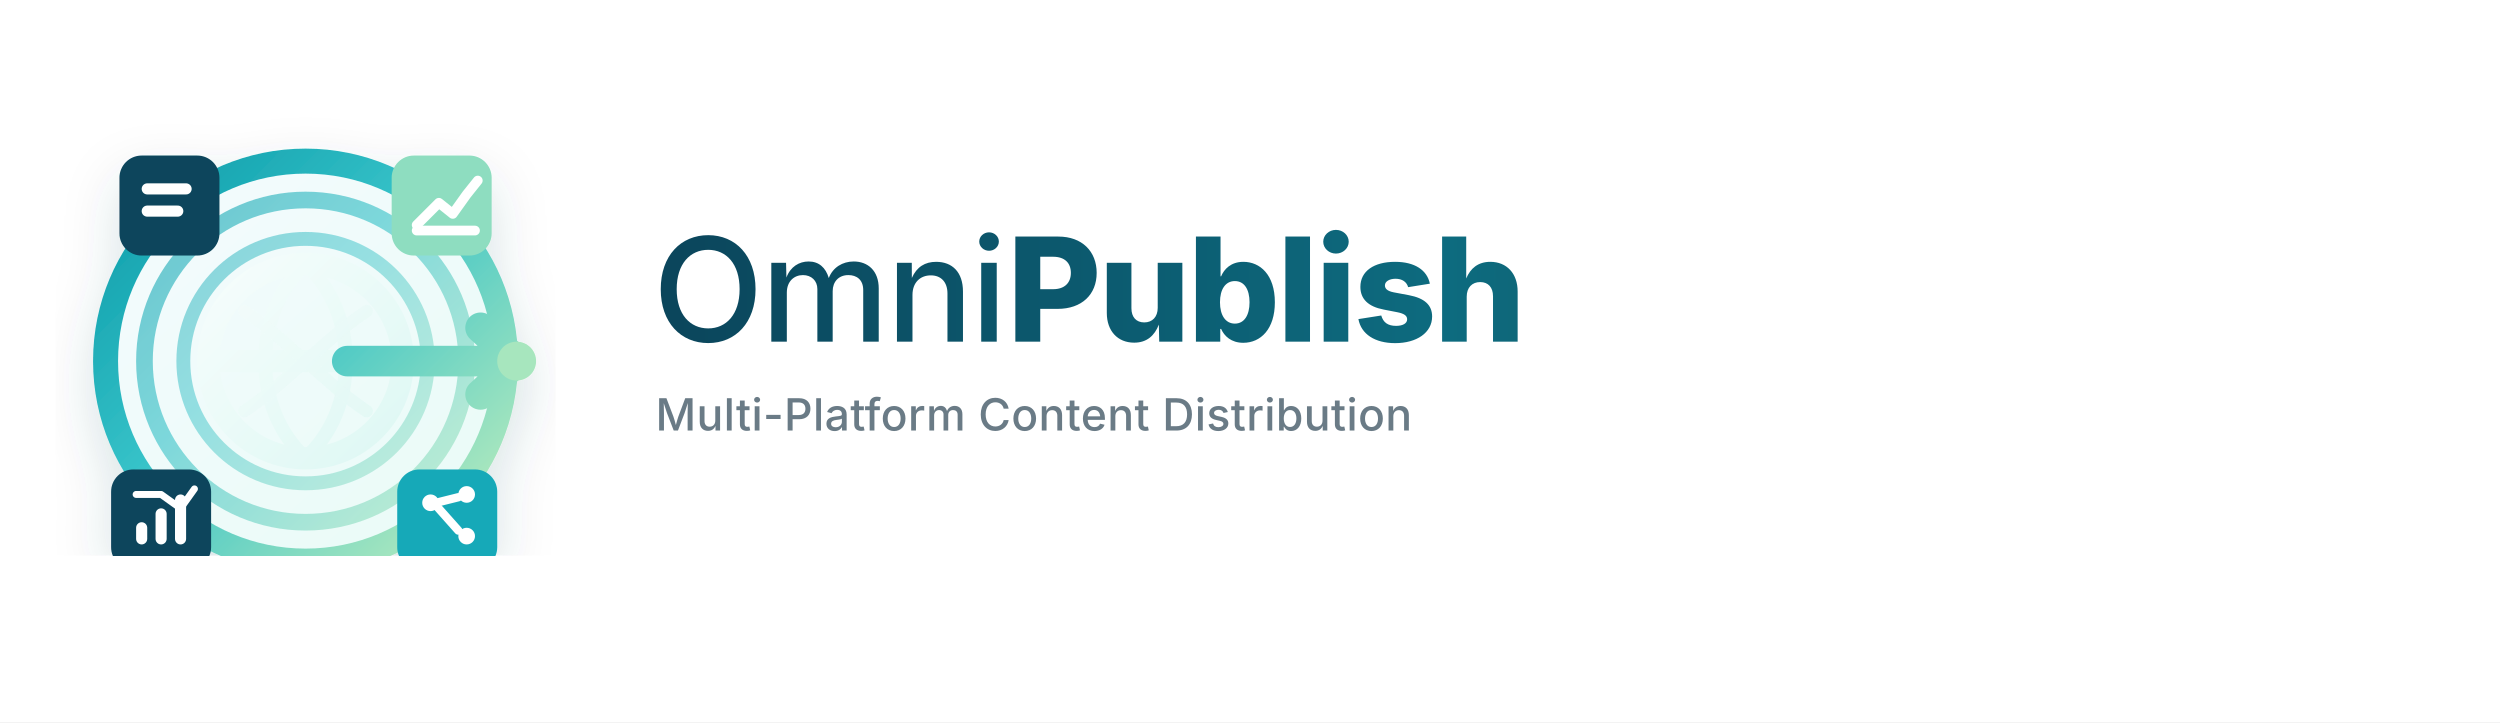
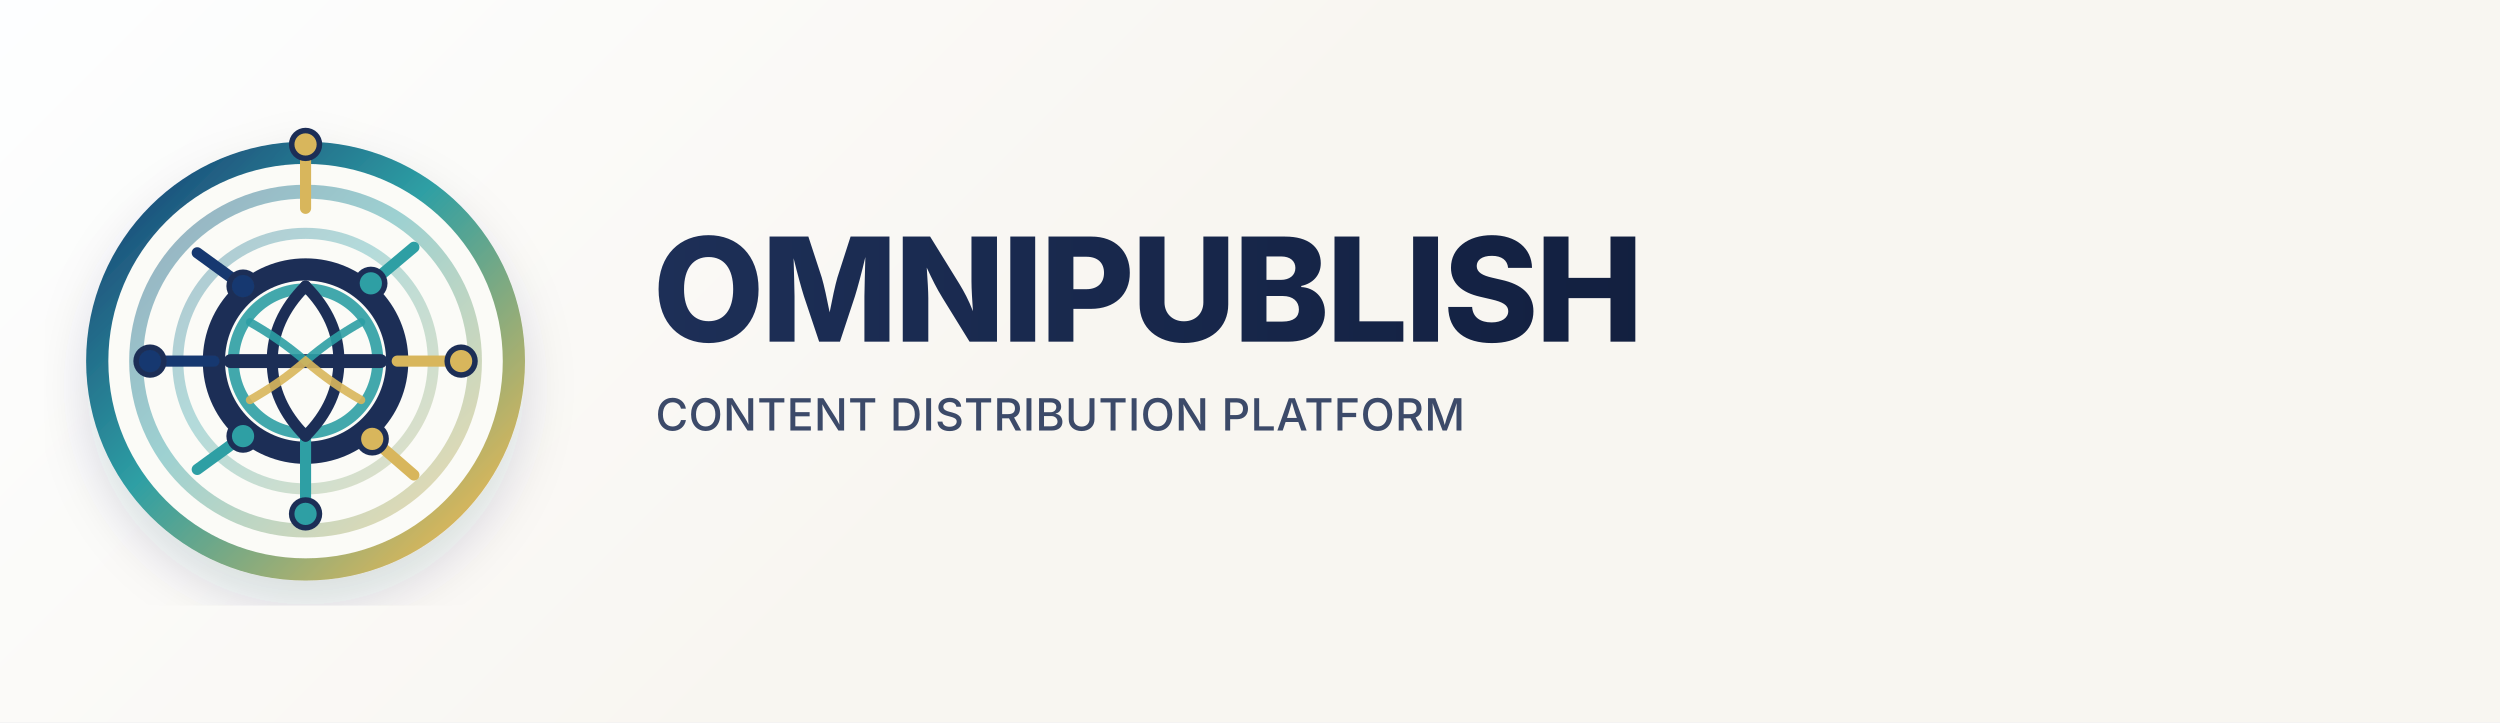
<svg xmlns="http://www.w3.org/2000/svg" width="1800" height="520" viewBox="0 0 1800 520" fill="none" role="img" aria-labelledby="title desc">
  <defs>
-     <linearGradient id="bg" x1="36" y1="40" x2="420" y2="480" gradientUnits="userSpaceOnUse">
-       <stop stop-color="#F7FBFF" />
-       <stop offset="1" stop-color="#E6FBF5" />
+     <linearGradient id="bg" x1="0" y1="0" x2="520" y2="520" gradientUnits="userSpaceOnUse">
+       <stop stop-color="#FCFEFF" />
+       <stop offset="1" stop-color="#F4F0E8" />
    </linearGradient>
-     <linearGradient id="ring" x1="84" y1="88" x2="346" y2="348" gradientUnits="userSpaceOnUse">
-       <stop stop-color="#0696A5" />
-       <stop offset="0.5" stop-color="#36C2C8" />
-       <stop offset="1" stop-color="#A7E6BE" />
+     <linearGradient id="ring" x1="86" y1="92" x2="354" y2="356" gradientUnits="userSpaceOnUse">
+       <stop stop-color="#17386F" />
+       <stop offset="0.5" stop-color="#2E9FA4" />
+       <stop offset="1" stop-color="#D8B65B" />
    </linearGradient>
-     <linearGradient id="mark" x1="124" y1="124" x2="300" y2="300" gradientUnits="userSpaceOnUse">
-       <stop stop-color="#FFFFFF" />
-       <stop offset="1" stop-color="#DFF8F4" />
+     <linearGradient id="wordmark" x1="470" y1="130" x2="1540" y2="130" gradientUnits="userSpaceOnUse">
+       <stop stop-color="#1D2F57" />
+       <stop offset="1" stop-color="#0D1834" />
    </linearGradient>
-     <linearGradient id="wordmark" x1="470" y1="130" x2="1510" y2="130" gradientUnits="userSpaceOnUse">
-       <stop stop-color="#0B455B" />
-       <stop offset="0.55" stop-color="#0D6B7F" />
-       <stop offset="1" stop-color="#144A4F" />
-     </linearGradient>
-     <filter id="shadow" x="40" y="40" width="360" height="360" filterUnits="userSpaceOnUse">
-       <feDropShadow dx="0" dy="16" stdDeviation="20" flood-color="#0B455B" flood-opacity="0.16" />
+     <filter id="shadow" x="32" y="36" width="400" height="400" filterUnits="userSpaceOnUse">
+       <feDropShadow dx="0" dy="18" stdDeviation="18" flood-color="#1D2F57" flood-opacity="0.14" />
    </filter>
  </defs>
  <rect width="1800" height="520" fill="white" />
+   <rect width="1800" height="520" fill="url(#bg)" fill-opacity="0.62" />
  <g filter="url(#shadow)">
-     <circle cx="220" cy="260" r="144" fill="url(#bg)" />
-     <circle cx="220" cy="260" r="144" stroke="url(#ring)" stroke-width="18" />
-     <circle cx="220" cy="260" r="116" stroke="url(#ring)" stroke-width="12" opacity="0.62" />
-     <circle cx="220" cy="260" r="88" stroke="url(#ring)" stroke-width="10" opacity="0.5" />
-     <circle cx="220" cy="260" r="70" fill="none" stroke="url(#mark)" stroke-width="16" />
-     <path d="M150 260H290" stroke="url(#mark)" stroke-width="16" stroke-linecap="round" />
-     <path d="M220 190C201 208 191 232 191 260C191 288 201 312 220 330" stroke="url(#mark)" stroke-width="10" stroke-linecap="round" />
-     <path d="M220 190C239 208 249 232 249 260C249 288 239 312 220 330" stroke="url(#mark)" stroke-width="10" stroke-linecap="round" />
-     <path d="M176 224C194 236 206 248 220 260C234 248 246 236 264 224" stroke="url(#mark)" stroke-width="9" stroke-linecap="round" opacity="0.86" />
-     <path d="M176 296C194 284 206 272 220 260C234 272 246 284 264 296" stroke="url(#mark)" stroke-width="9" stroke-linecap="round" opacity="0.86" />
-     <path d="M250 260H372L346 236M372 260L346 284" stroke="url(#ring)" stroke-width="22" stroke-linecap="round" stroke-linejoin="round" />
-     <circle cx="372" cy="260" r="14" fill="#A7E6BE" />
-     <g transform="translate(86 112)">
-       <rect x="0" y="0" width="72" height="72" rx="16" fill="#0B455B" />
-       <path d="M20 24H48" stroke="white" stroke-width="8" stroke-linecap="round" />
-       <path d="M20 40H42" stroke="white" stroke-width="8" stroke-linecap="round" />
-     </g>
-     <g transform="translate(282 112)">
-       <rect x="0" y="0" width="72" height="72" rx="16" fill="#8EDDC0" />
-       <path d="M18 50L34 34L44 42L54 28L62 18" stroke="white" stroke-width="7" stroke-linecap="round" stroke-linejoin="round" />
-       <path d="M18 54H60" stroke="white" stroke-width="7" stroke-linecap="round" />
-     </g>
-     <g transform="translate(80 338)">
-       <rect x="0" y="0" width="72" height="72" rx="16" fill="#0B455B" />
-       <rect x="18" y="38" width="8" height="16" rx="4" fill="white" />
-       <rect x="32" y="28" width="8" height="26" rx="4" fill="white" />
-       <rect x="46" y="18" width="8" height="36" rx="4" fill="white" />
-       <path d="M18 18L36 18L50 28L60 14" stroke="white" stroke-width="5" stroke-linecap="round" stroke-linejoin="round" />
-     </g>
-     <g transform="translate(286 338)">
-       <rect x="0" y="0" width="72" height="72" rx="16" fill="#17A9B8" />
-       <circle cx="24" cy="24" r="6" fill="white" />
-       <circle cx="50" cy="18" r="6" fill="white" />
-       <circle cx="50" cy="48" r="6" fill="white" />
-       <path d="M28 24L44 20" stroke="white" stroke-width="6" stroke-linecap="round" />
-       <path d="M28 26L44 44" stroke="white" stroke-width="6" stroke-linecap="round" />
-     </g>
+     <circle cx="220" cy="260" r="150" fill="#FBFBF7" />
+     <circle cx="220" cy="260" r="150" stroke="url(#ring)" stroke-width="16" />
+     <circle cx="220" cy="260" r="122" stroke="url(#ring)" stroke-width="10" opacity="0.46" />
+     <circle cx="220" cy="260" r="92" stroke="url(#ring)" stroke-width="8" opacity="0.35" />
+     <circle cx="220" cy="260" r="66" fill="none" stroke="#1D2F57" stroke-width="16" />
+     <circle cx="220" cy="260" r="52" fill="none" stroke="#2E9FA4" stroke-width="8" opacity="0.9" />
+     <path d="M220 150V105" stroke="#D8B65B" stroke-width="8" stroke-linecap="round" />
+     <path d="M220 370V315" stroke="#2E9FA4" stroke-width="8" stroke-linecap="round" />
+     <path d="M110 260H154" stroke="#17386F" stroke-width="8" stroke-linecap="round" />
+     <path d="M286 260H330" stroke="#D8B65B" stroke-width="8" stroke-linecap="round" />
+     <path d="M142 182L175 206" stroke="#17386F" stroke-width="8" stroke-linecap="round" />
+     <path d="M298 178L267 204" stroke="#2E9FA4" stroke-width="8" stroke-linecap="round" />
+     <path d="M142 338L175 314" stroke="#2E9FA4" stroke-width="8" stroke-linecap="round" />
+     <path d="M298 342L268 316" stroke="#D8B65B" stroke-width="8" stroke-linecap="round" />
+     <circle cx="220" cy="104" r="10" fill="#D8B65B" stroke="#1D2F57" stroke-width="4" />
+     <circle cx="220" cy="370" r="10" fill="#2E9FA4" stroke="#1D2F57" stroke-width="4" />
+     <circle cx="108" cy="260" r="10" fill="#17386F" stroke="#1D2F57" stroke-width="4" />
+     <circle cx="332" cy="260" r="10" fill="#D8B65B" stroke="#1D2F57" stroke-width="4" />
+     <circle cx="175" cy="206" r="10" fill="#17386F" stroke="#1D2F57" stroke-width="4" />
+     <circle cx="267" cy="204" r="10" fill="#2E9FA4" stroke="#1D2F57" stroke-width="4" />
+     <circle cx="175" cy="314" r="10" fill="#2E9FA4" stroke="#1D2F57" stroke-width="4" />
+     <circle cx="268" cy="316" r="10" fill="#D8B65B" stroke="#1D2F57" stroke-width="4" />
+     <path d="M166 260H274" stroke="#1D2F57" stroke-width="10" stroke-linecap="round" />
+     <path d="M220 206C204 222 196 240 196 260C196 280 204 298 220 314" stroke="#1D2F57" stroke-width="8" stroke-linecap="round" />
+     <path d="M220 206C236 222 244 240 244 260C244 280 236 298 220 314" stroke="#1D2F57" stroke-width="8" stroke-linecap="round" />
+     <path d="M180 232C194 240 206 248 220 260C234 248 246 240 260 232" stroke="#2E9FA4" stroke-width="6" stroke-linecap="round" opacity="0.9" />
+     <path d="M180 288C194 280 206 272 220 260C234 272 246 280 260 288" stroke="#D8B65B" stroke-width="6" stroke-linecap="round" opacity="0.9" />
  </g>
-   <text x="470" y="246" fill="url(#wordmark)" font-family="Inter, Segoe UI, Arial, sans-serif" font-size="104" font-weight="500" letter-spacing="-1.9">
-     Omni<tspan font-weight="800">Publish</tspan>
+   <text x="470" y="246" fill="url(#wordmark)" font-family="Inter, Segoe UI, Arial, sans-serif" font-size="104" font-weight="800" letter-spacing="-2.2">
+     OMNIPUBLISH
  </text>
-   <text x="472" y="310" fill="#6A7B86" font-family="Inter, Segoe UI, Arial, sans-serif" font-size="32" font-weight="500" letter-spacing="0.3">
-     Multi-Platform Content Distribution
+   <text x="472" y="310" fill="#3C4A69" font-family="Inter, Segoe UI, Arial, sans-serif" font-size="32" font-weight="500" letter-spacing="0.35">
+     CONTENT DISTRIBUTION PLATFORM
  </text>
</svg>
